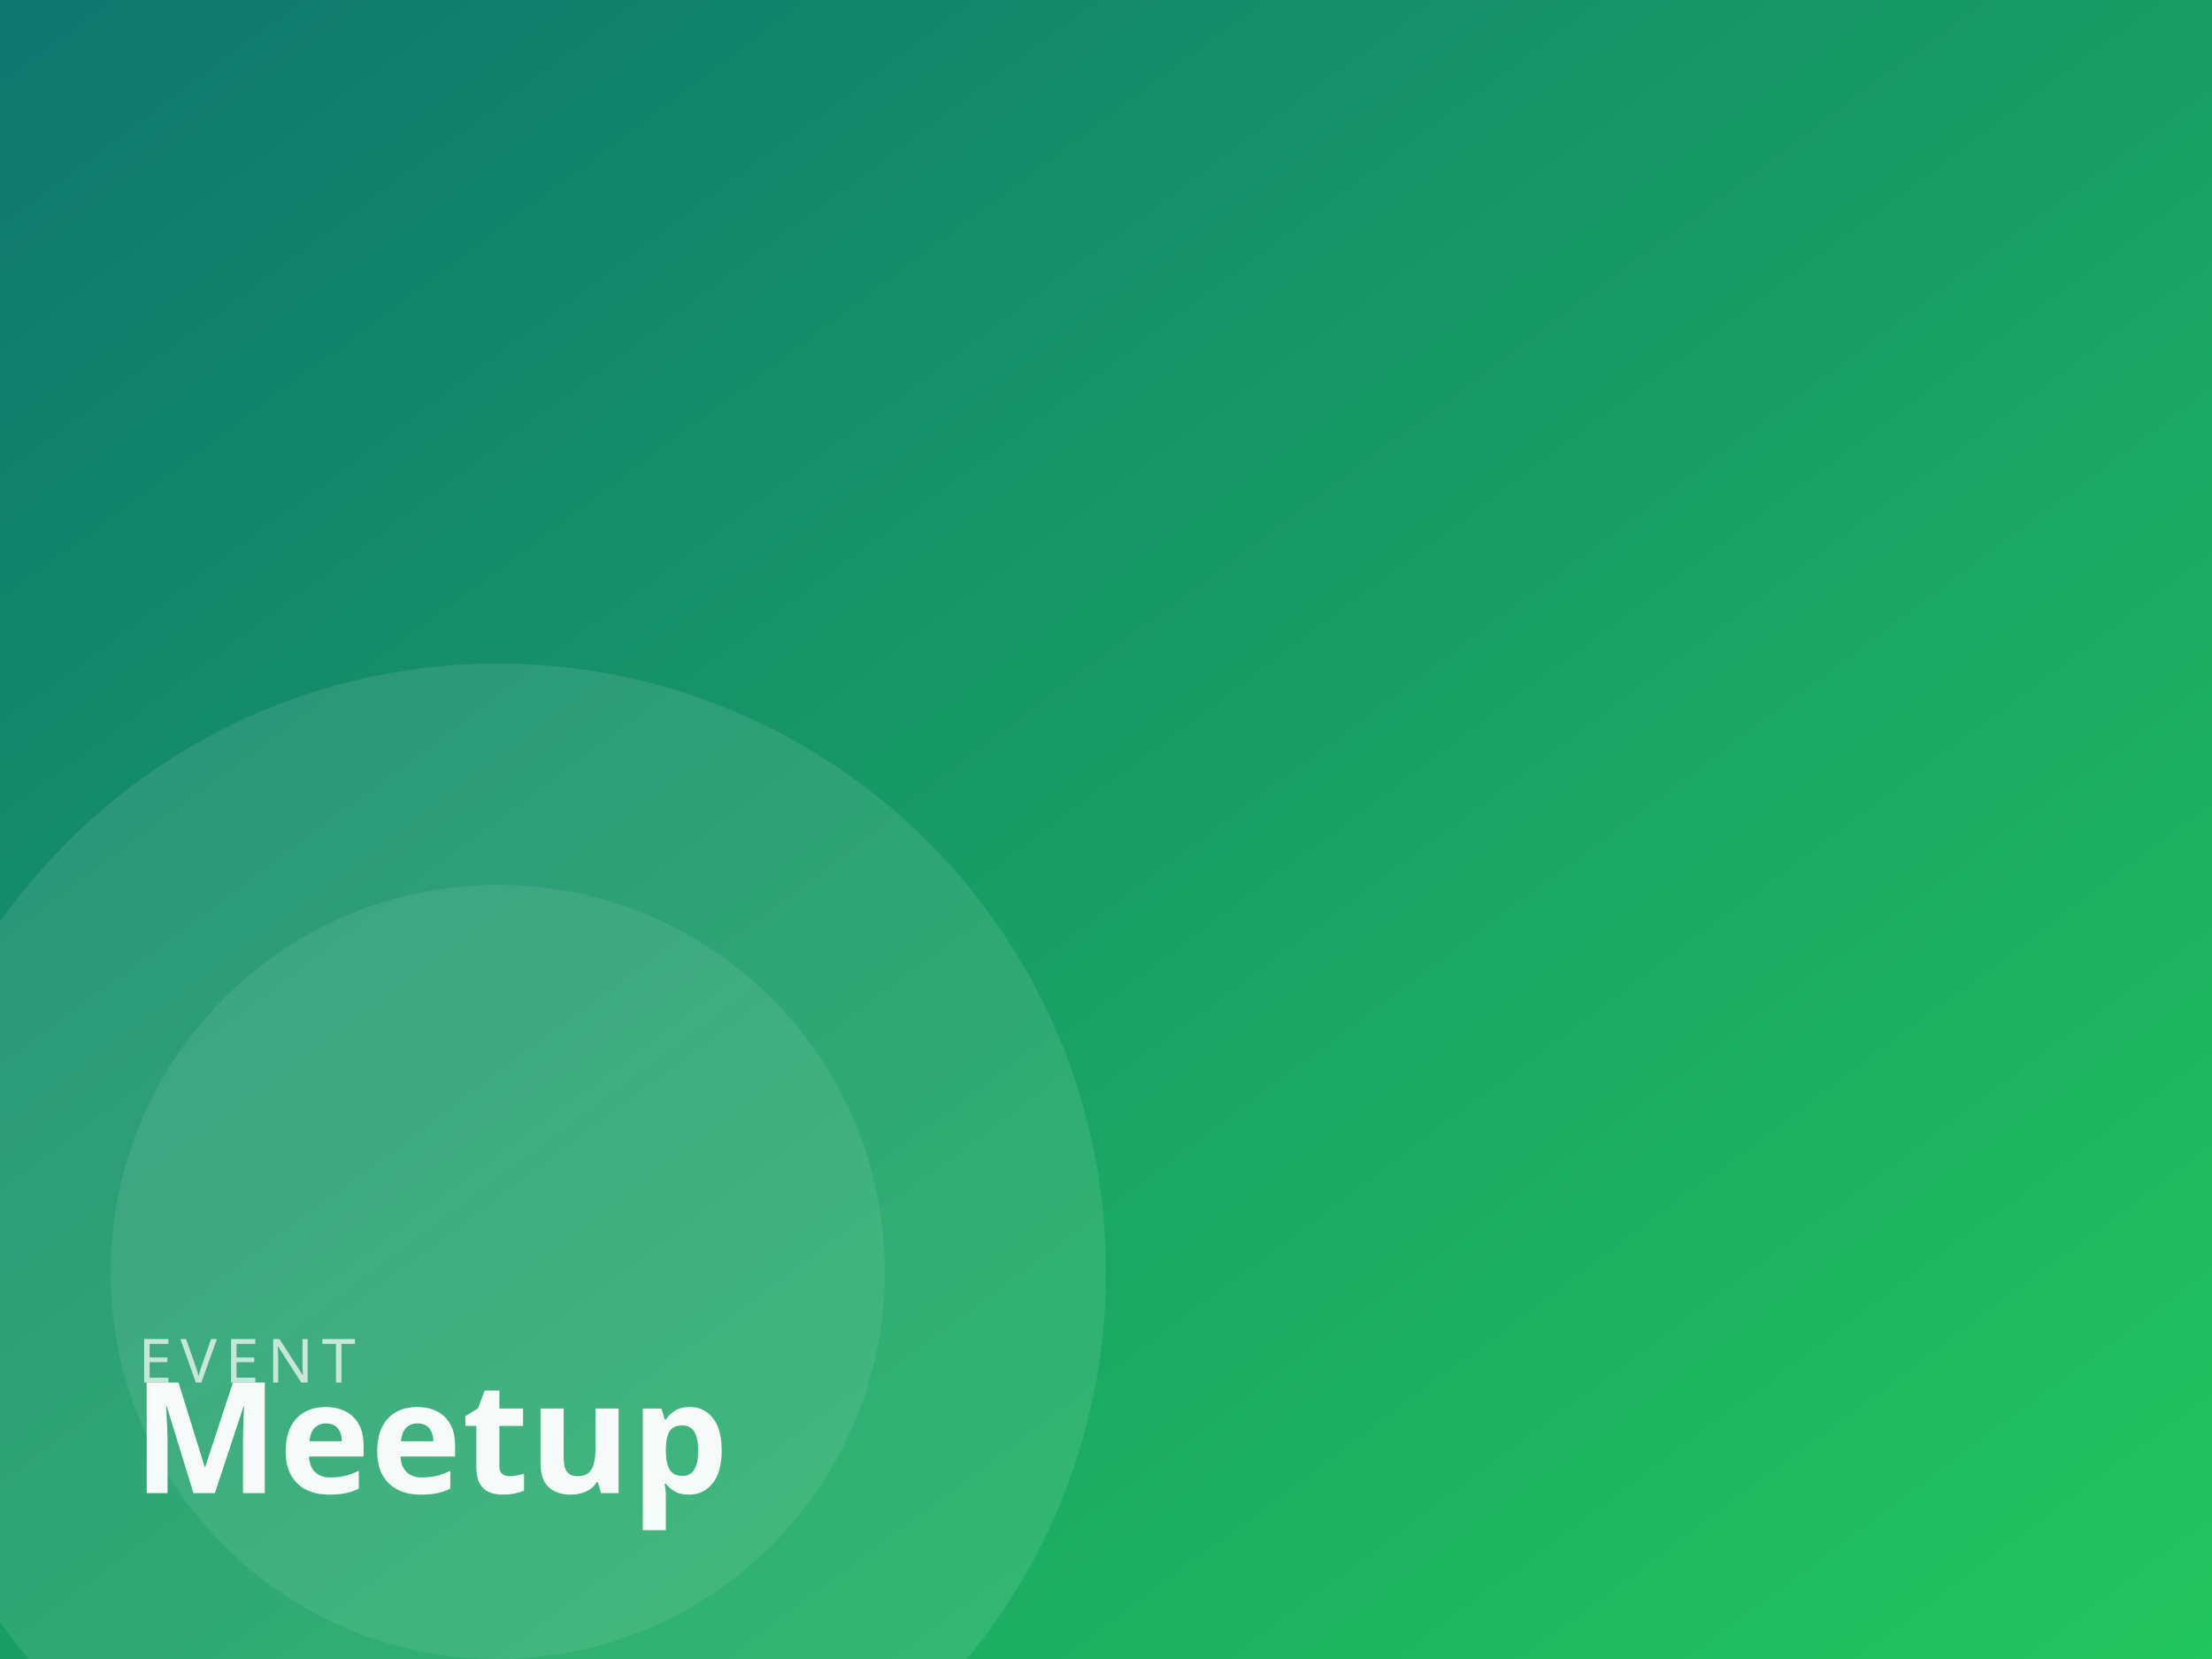
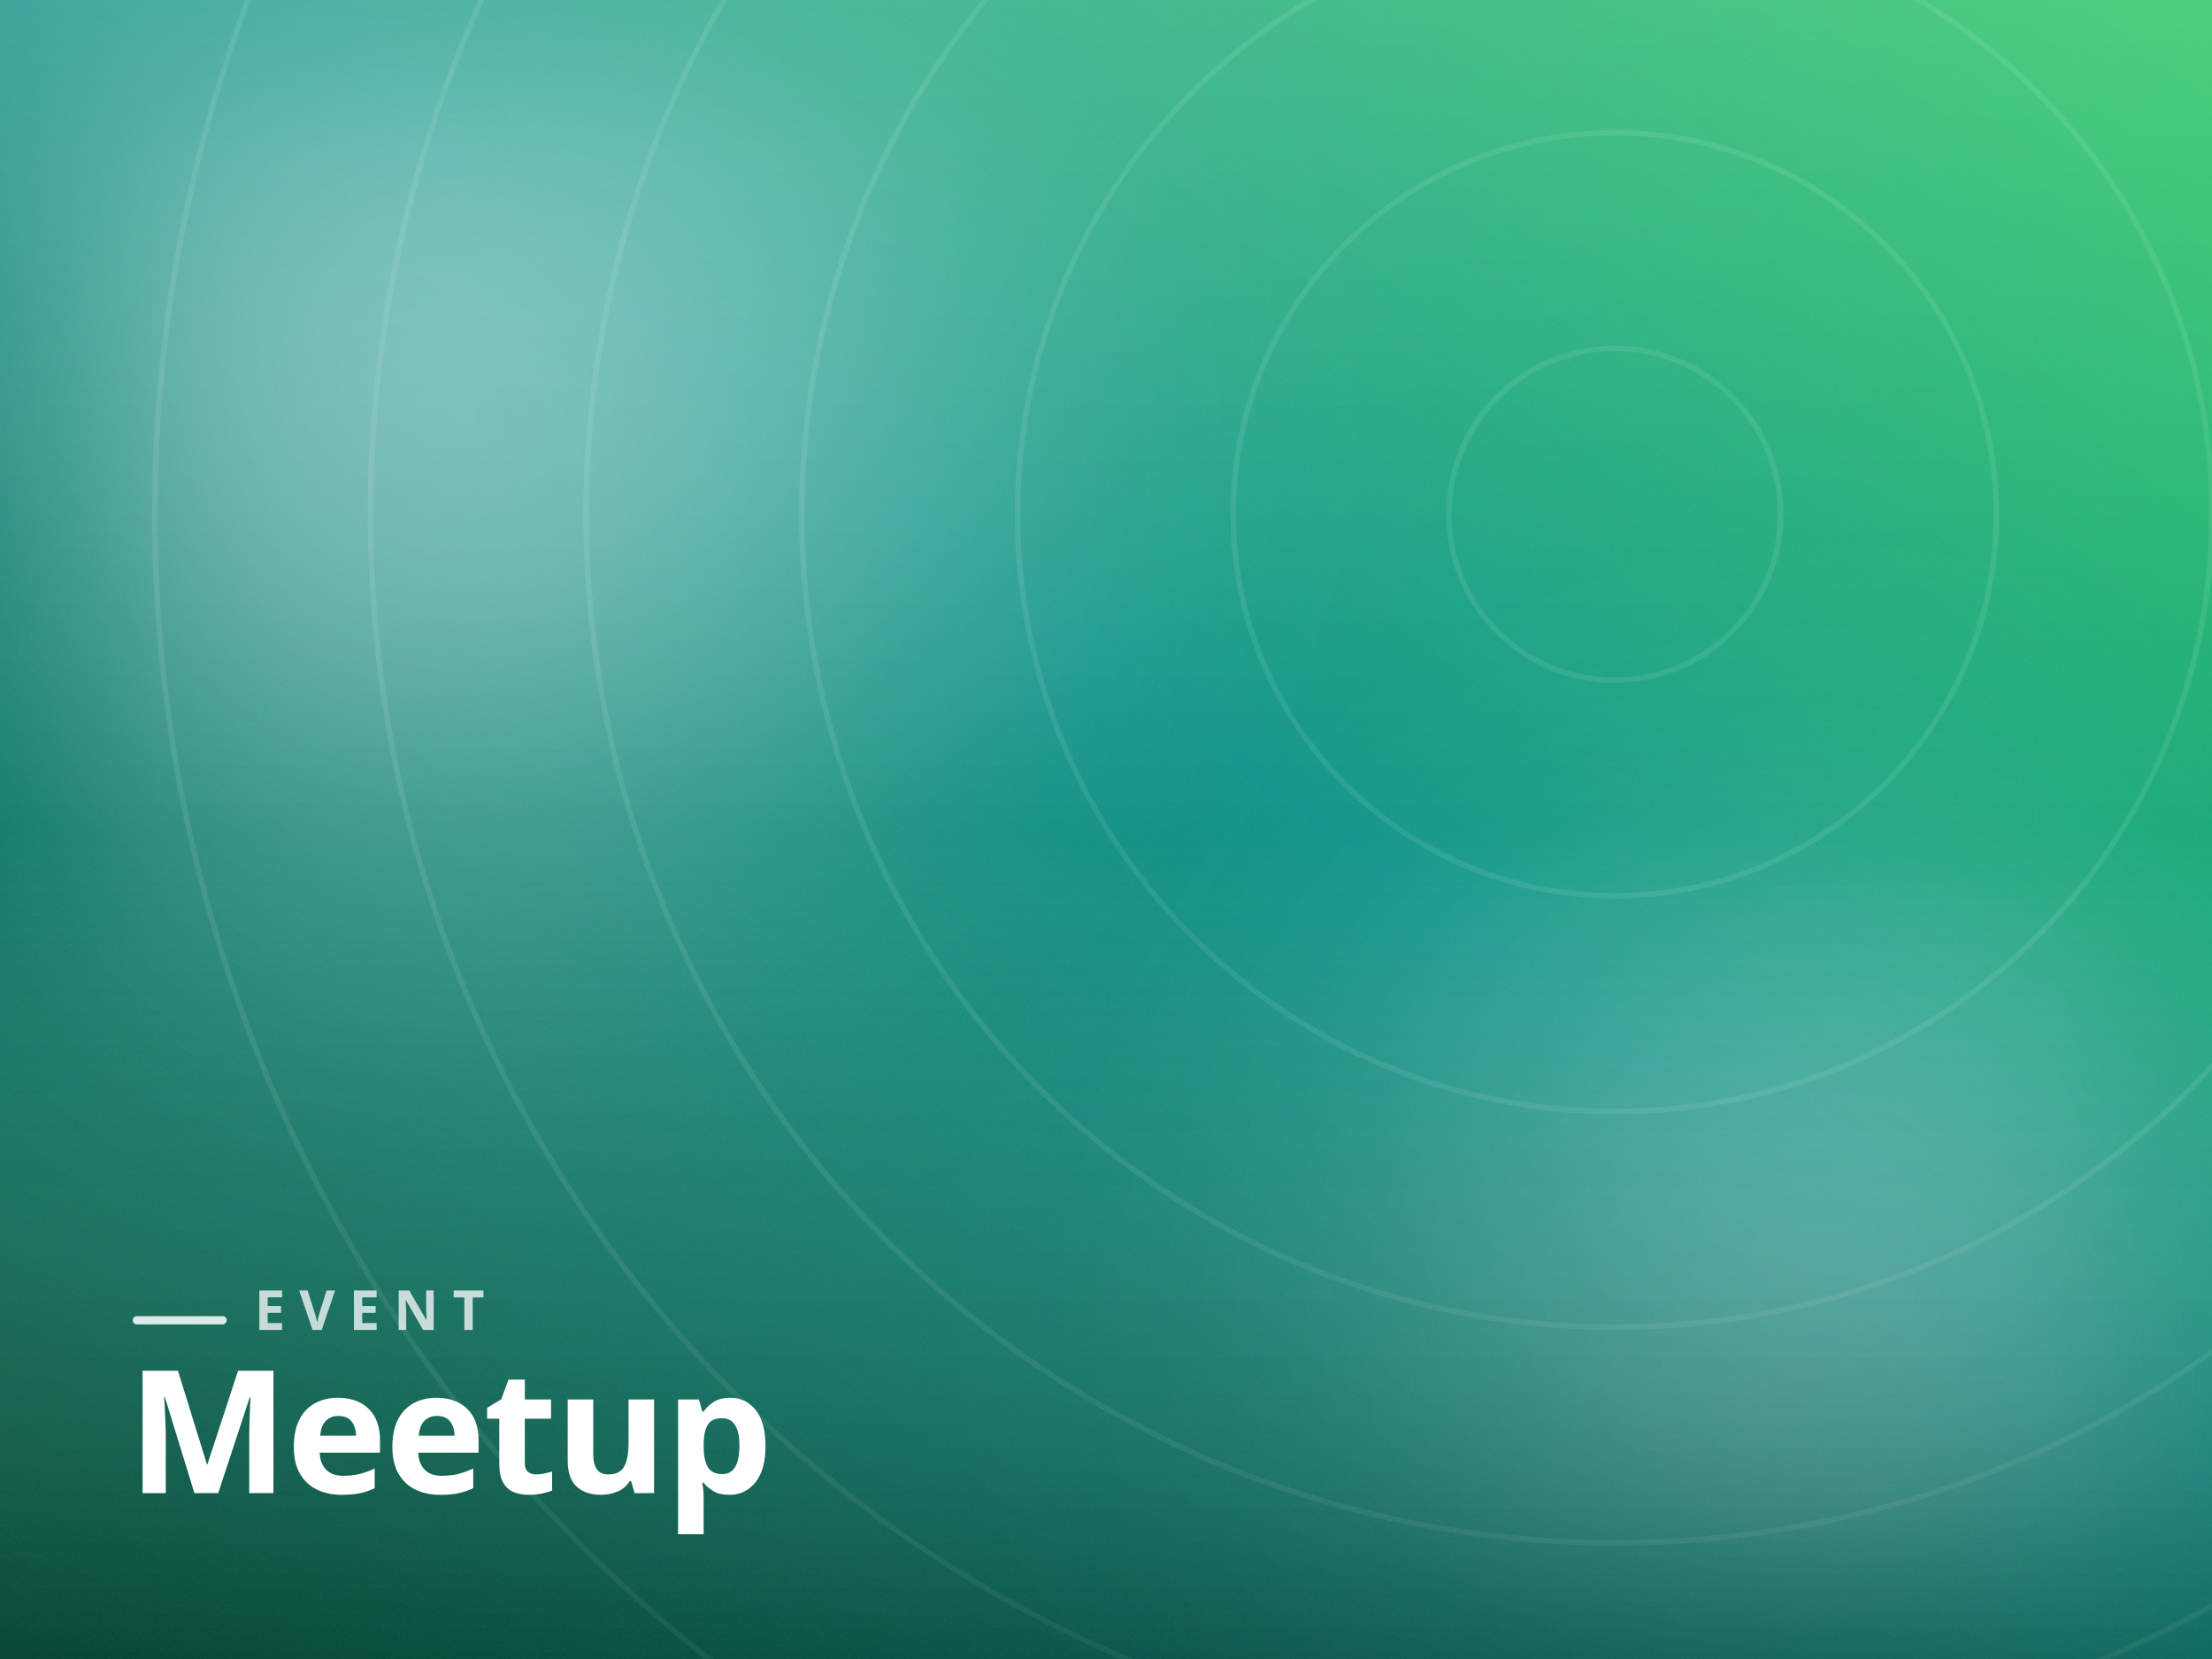
- <svg xmlns="http://www.w3.org/2000/svg" viewBox="0 0 800 600" width="800" height="600" role="img" aria-label="Meetup">
+ <svg xmlns="http://www.w3.org/2000/svg" viewBox="0 0 800 600" width="800" height="600" role="img" aria-label="Meetup event">
  <defs>
-     <linearGradient id="g-meetup-2" x1="0" y1="0" x2="1" y2="1">
-       <stop offset="0" stop-color="#0f766e" />
+     <linearGradient id="bg-meetup-2" x1="0" y1="1" x2="1" y2="0">
+       <stop offset="0" stop-color="#065f46" />
+       <stop offset="0.55" stop-color="#0d9488" />
      <stop offset="1" stop-color="#22c55e" />
    </linearGradient>
+     <radialGradient id="glow-meetup-2" cx="0.5" cy="0.5" r="0.5">
+       <stop offset="0" stop-color="#ffffff" stop-opacity="0.55" />
+       <stop offset="1" stop-color="#ffffff" stop-opacity="0" />
+     </radialGradient>
+     <linearGradient id="sheen-meetup-2" x1="0" y1="0" x2="0" y2="1">
+       <stop offset="0" stop-color="#ffffff" stop-opacity="0.18" />
+       <stop offset="0.5" stop-color="#ffffff" stop-opacity="0" />
+       <stop offset="1" stop-color="#000000" stop-opacity="0.28" />
+     </linearGradient>
+     <filter id="soft-meetup-2" x="-50%" y="-50%" width="200%" height="200%">
+       <feGaussianBlur stdDeviation="60" />
+     </filter>
+     <filter id="grain-meetup-2">
+       <feTurbulence type="fractalNoise" baseFrequency="0.9" numOctaves="2" stitchTiles="stitch" result="n" />
+       <feColorMatrix in="n" type="saturate" values="0" />
+     </filter>
+     <clipPath id="clip-meetup-2">
+       <rect width="800" height="600" />
+     </clipPath>
  </defs>
-   <rect width="800" height="600" fill="url(#g-meetup-2)" />
-   <circle cx="180" cy="460" r="220" fill="#ffffff" opacity="0.10" />
-   <circle cx="180" cy="460" r="140" fill="#ffffff" opacity="0.08" />
-   <text x="48" y="540" font-family="'Segoe UI', system-ui, sans-serif" font-size="56" font-weight="700" fill="#ffffff" opacity="0.95">Meetup</text>
-   <text x="50" y="500" font-family="'Segoe UI', system-ui, sans-serif" font-size="22" font-weight="500" fill="#ffffff" opacity="0.7" letter-spacing="3">EVENT</text>
+   <g clip-path="url(#clip-meetup-2)">
+     <rect width="800" height="600" fill="url(#bg-meetup-2)" />
+     <circle cx="160" cy="150" r="260" fill="url(#glow-meetup-2)" filter="url(#soft-meetup-2)" />
+     <circle cx="660" cy="470" r="220" fill="url(#glow-meetup-2)" filter="url(#soft-meetup-2)" opacity="0.7" />
+     <g opacity="0.9">
+       <circle cx="584" cy="186" r="60" stroke="#ffffff" fill="none" stroke-width="2" opacity="0.10" />
+       <circle cx="584" cy="186" r="138" stroke="#ffffff" fill="none" stroke-width="2" opacity="0.10" />
+       <circle cx="584" cy="186" r="216" stroke="#ffffff" fill="none" stroke-width="2" opacity="0.10" />
+       <circle cx="584" cy="186" r="294" stroke="#ffffff" fill="none" stroke-width="2" opacity="0.10" />
+       <circle cx="584" cy="186" r="372" stroke="#ffffff" fill="none" stroke-width="2" opacity="0.10" />
+       <circle cx="584" cy="186" r="450" stroke="#ffffff" fill="none" stroke-width="2" opacity="0.10" />
+       <circle cx="584" cy="186" r="528" stroke="#ffffff" fill="none" stroke-width="2" opacity="0.10" />
+     </g>
+     <rect width="800" height="600" fill="url(#sheen-meetup-2)" />
+     <rect width="800" height="600" filter="url(#grain-meetup-2)" opacity="0.05" />
+     <g font-family="'Instrument Sans','Segoe UI',system-ui,sans-serif">
+       <rect x="48" y="476" width="34" height="3" rx="1.5" fill="#ffffff" opacity="0.85" />
+       <text x="92" y="481" font-size="20" font-weight="600" fill="#ffffff" opacity="0.75" letter-spacing="5">EVENT</text>
+       <text x="46" y="540" font-size="62" font-weight="700" fill="#ffffff" letter-spacing="-1">Meetup</text>
+     </g>
+   </g>
</svg>
